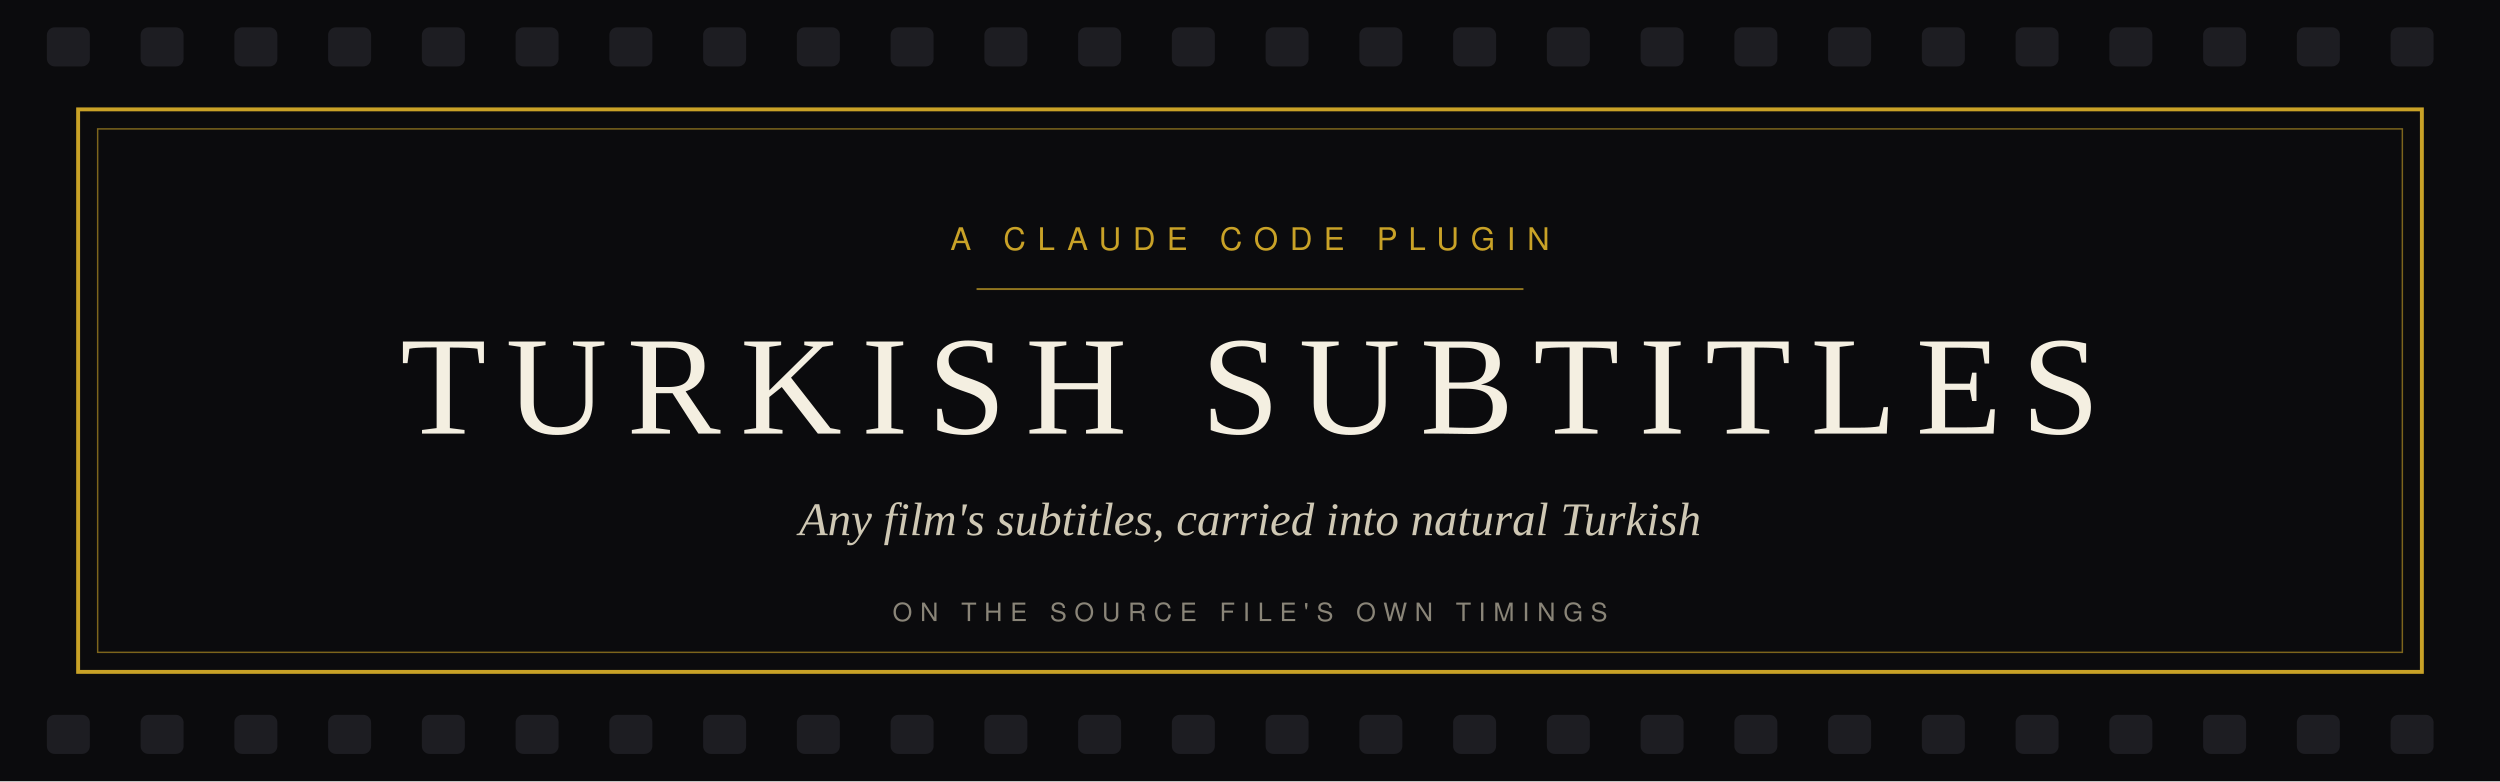
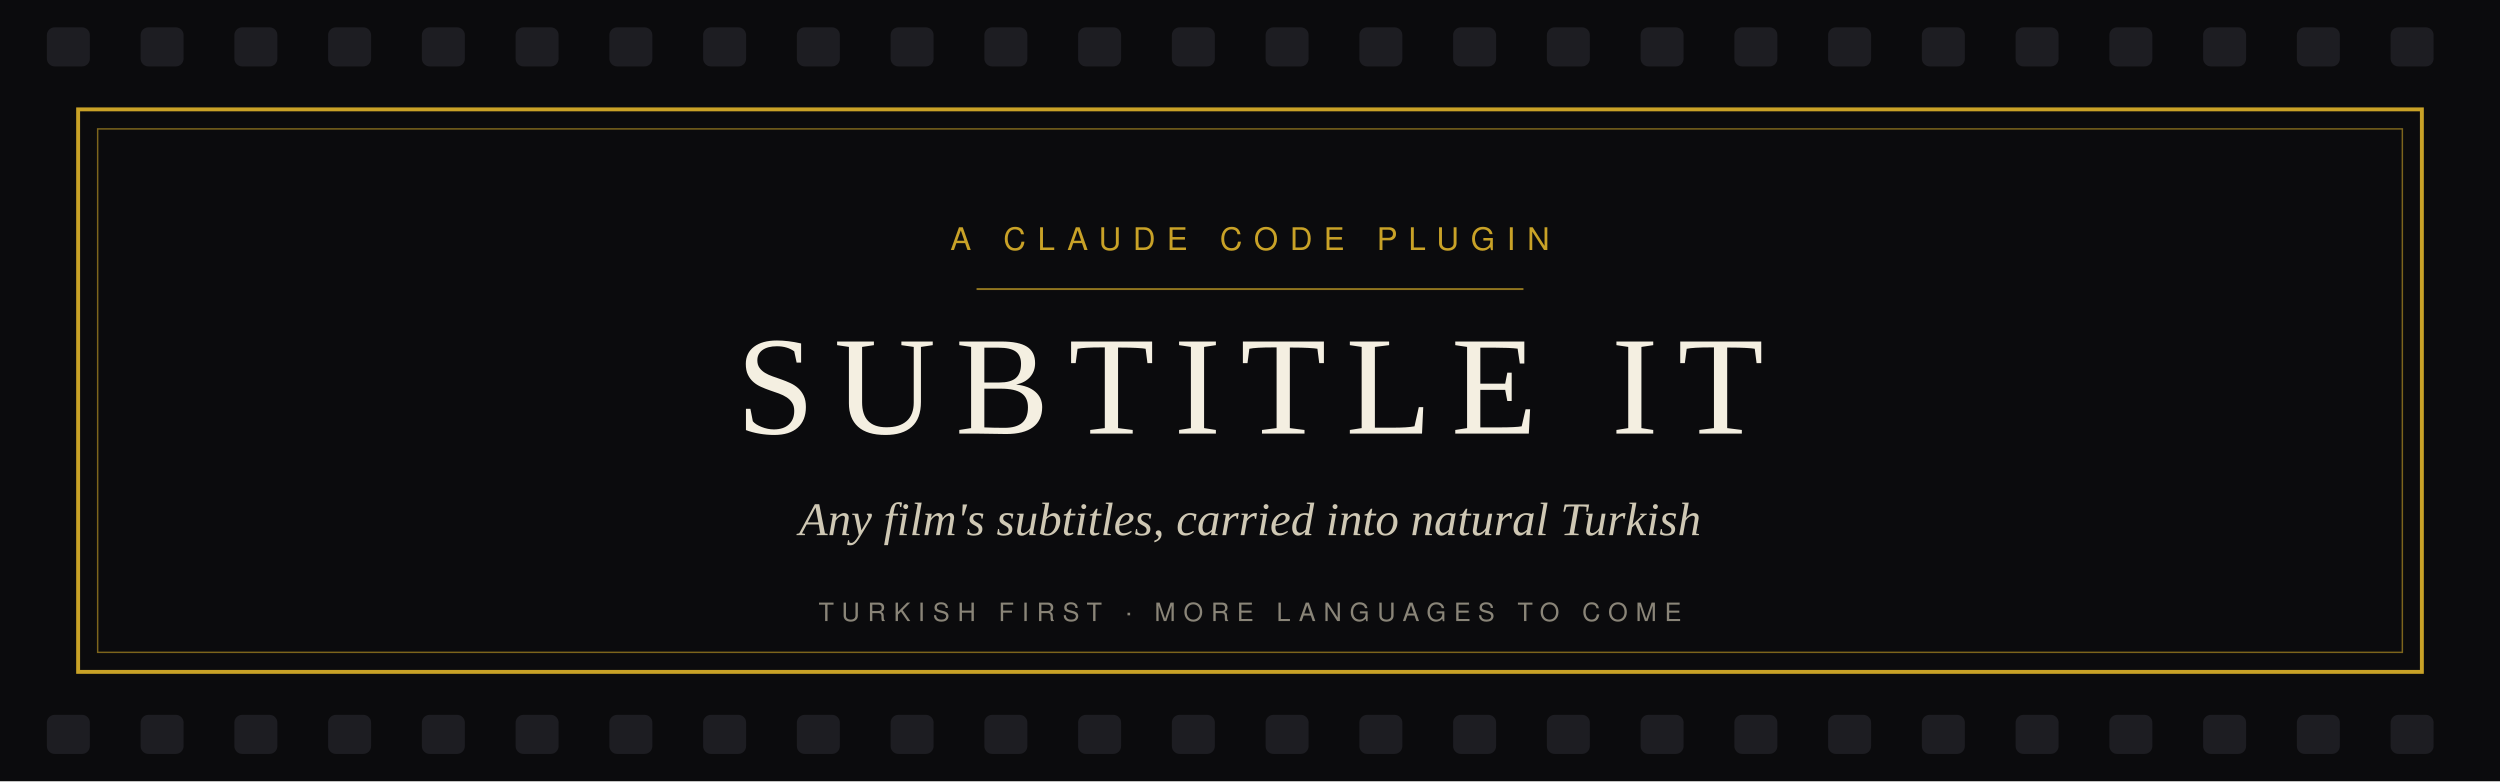
<svg xmlns="http://www.w3.org/2000/svg" viewBox="0 0 1280 400" width="1280" height="400" role="img" aria-labelledby="t d">
  <rect width="1280" height="400" fill="#0b0b0d" />
  <rect x="24" y="14" width="22" height="20" rx="4" fill="#1d1d22" />
  <rect x="72" y="14" width="22" height="20" rx="4" fill="#1d1d22" />
  <rect x="120" y="14" width="22" height="20" rx="4" fill="#1d1d22" />
  <rect x="168" y="14" width="22" height="20" rx="4" fill="#1d1d22" />
  <rect x="216" y="14" width="22" height="20" rx="4" fill="#1d1d22" />
  <rect x="264" y="14" width="22" height="20" rx="4" fill="#1d1d22" />
  <rect x="312" y="14" width="22" height="20" rx="4" fill="#1d1d22" />
  <rect x="360" y="14" width="22" height="20" rx="4" fill="#1d1d22" />
  <rect x="408" y="14" width="22" height="20" rx="4" fill="#1d1d22" />
  <rect x="456" y="14" width="22" height="20" rx="4" fill="#1d1d22" />
  <rect x="504" y="14" width="22" height="20" rx="4" fill="#1d1d22" />
  <rect x="552" y="14" width="22" height="20" rx="4" fill="#1d1d22" />
  <rect x="600" y="14" width="22" height="20" rx="4" fill="#1d1d22" />
  <rect x="648" y="14" width="22" height="20" rx="4" fill="#1d1d22" />
  <rect x="696" y="14" width="22" height="20" rx="4" fill="#1d1d22" />
  <rect x="744" y="14" width="22" height="20" rx="4" fill="#1d1d22" />
  <rect x="792" y="14" width="22" height="20" rx="4" fill="#1d1d22" />
  <rect x="840" y="14" width="22" height="20" rx="4" fill="#1d1d22" />
  <rect x="888" y="14" width="22" height="20" rx="4" fill="#1d1d22" />
  <rect x="936" y="14" width="22" height="20" rx="4" fill="#1d1d22" />
  <rect x="984" y="14" width="22" height="20" rx="4" fill="#1d1d22" />
  <rect x="1032" y="14" width="22" height="20" rx="4" fill="#1d1d22" />
  <rect x="1080" y="14" width="22" height="20" rx="4" fill="#1d1d22" />
  <rect x="1128" y="14" width="22" height="20" rx="4" fill="#1d1d22" />
  <rect x="1176" y="14" width="22" height="20" rx="4" fill="#1d1d22" />
  <rect x="1224" y="14" width="22" height="20" rx="4" fill="#1d1d22" />
  <rect x="24" y="366" width="22" height="20" rx="4" fill="#1d1d22" />
  <rect x="72" y="366" width="22" height="20" rx="4" fill="#1d1d22" />
  <rect x="120" y="366" width="22" height="20" rx="4" fill="#1d1d22" />
  <rect x="168" y="366" width="22" height="20" rx="4" fill="#1d1d22" />
  <rect x="216" y="366" width="22" height="20" rx="4" fill="#1d1d22" />
  <rect x="264" y="366" width="22" height="20" rx="4" fill="#1d1d22" />
  <rect x="312" y="366" width="22" height="20" rx="4" fill="#1d1d22" />
  <rect x="360" y="366" width="22" height="20" rx="4" fill="#1d1d22" />
  <rect x="408" y="366" width="22" height="20" rx="4" fill="#1d1d22" />
  <rect x="456" y="366" width="22" height="20" rx="4" fill="#1d1d22" />
  <rect x="504" y="366" width="22" height="20" rx="4" fill="#1d1d22" />
  <rect x="552" y="366" width="22" height="20" rx="4" fill="#1d1d22" />
  <rect x="600" y="366" width="22" height="20" rx="4" fill="#1d1d22" />
  <rect x="648" y="366" width="22" height="20" rx="4" fill="#1d1d22" />
  <rect x="696" y="366" width="22" height="20" rx="4" fill="#1d1d22" />
  <rect x="744" y="366" width="22" height="20" rx="4" fill="#1d1d22" />
  <rect x="792" y="366" width="22" height="20" rx="4" fill="#1d1d22" />
  <rect x="840" y="366" width="22" height="20" rx="4" fill="#1d1d22" />
  <rect x="888" y="366" width="22" height="20" rx="4" fill="#1d1d22" />
  <rect x="936" y="366" width="22" height="20" rx="4" fill="#1d1d22" />
  <rect x="984" y="366" width="22" height="20" rx="4" fill="#1d1d22" />
  <rect x="1032" y="366" width="22" height="20" rx="4" fill="#1d1d22" />
  <rect x="1080" y="366" width="22" height="20" rx="4" fill="#1d1d22" />
  <rect x="1128" y="366" width="22" height="20" rx="4" fill="#1d1d22" />
  <rect x="1176" y="366" width="22" height="20" rx="4" fill="#1d1d22" />
  <rect x="1224" y="366" width="22" height="20" rx="4" fill="#1d1d22" />
  <rect x="40" y="56" width="1200" height="288" fill="none" stroke="#c9a227" stroke-width="2" />
  <rect x="50" y="66" width="1180" height="268" fill="none" stroke="#c9a227" stroke-width="0.75" opacity="0.6" />
  <text x="640.0" y="128" text-anchor="middle" font-family="-apple-system, 'Segoe UI', Helvetica, Arial, sans-serif" font-size="16" letter-spacing="6" fill="#c9a227">A CLAUDE CODE PLUGIN</text>
  <line x1="500.0" y1="148" x2="780.0" y2="148" stroke="#c9a227" stroke-width="1" opacity="0.7" />
-   <text x="640.0" y="222" text-anchor="middle" font-family="Georgia, 'Times New Roman', Times, serif" font-size="72" letter-spacing="10" fill="#f4efe1">TURKISH SUBTITLES</text>
+   <text x="640.0" y="222" text-anchor="middle" font-family="Georgia, 'Times New Roman', Times, serif" font-size="72" letter-spacing="10" fill="#f4efe1">SUBTITLE IT</text>
  <text x="640.0" y="274" text-anchor="middle" font-family="Georgia, 'Times New Roman', Times, serif" font-style="italic" font-size="24" fill="#cfc8b4">Any film's subtitles, carried into natural Turkish</text>
-   <text x="640.0" y="318" text-anchor="middle" font-family="-apple-system, 'Segoe UI', Helvetica, Arial, sans-serif" font-size="13" letter-spacing="4" fill="#8a8578">ON THE SOURCE FILE'S OWN TIMINGS</text>
+   <text x="640.0" y="318" text-anchor="middle" font-family="-apple-system, 'Segoe UI', Helvetica, Arial, sans-serif" font-size="13" letter-spacing="4" fill="#8a8578">TURKISH FIRST · MORE LANGUAGES TO COME</text>
</svg>
